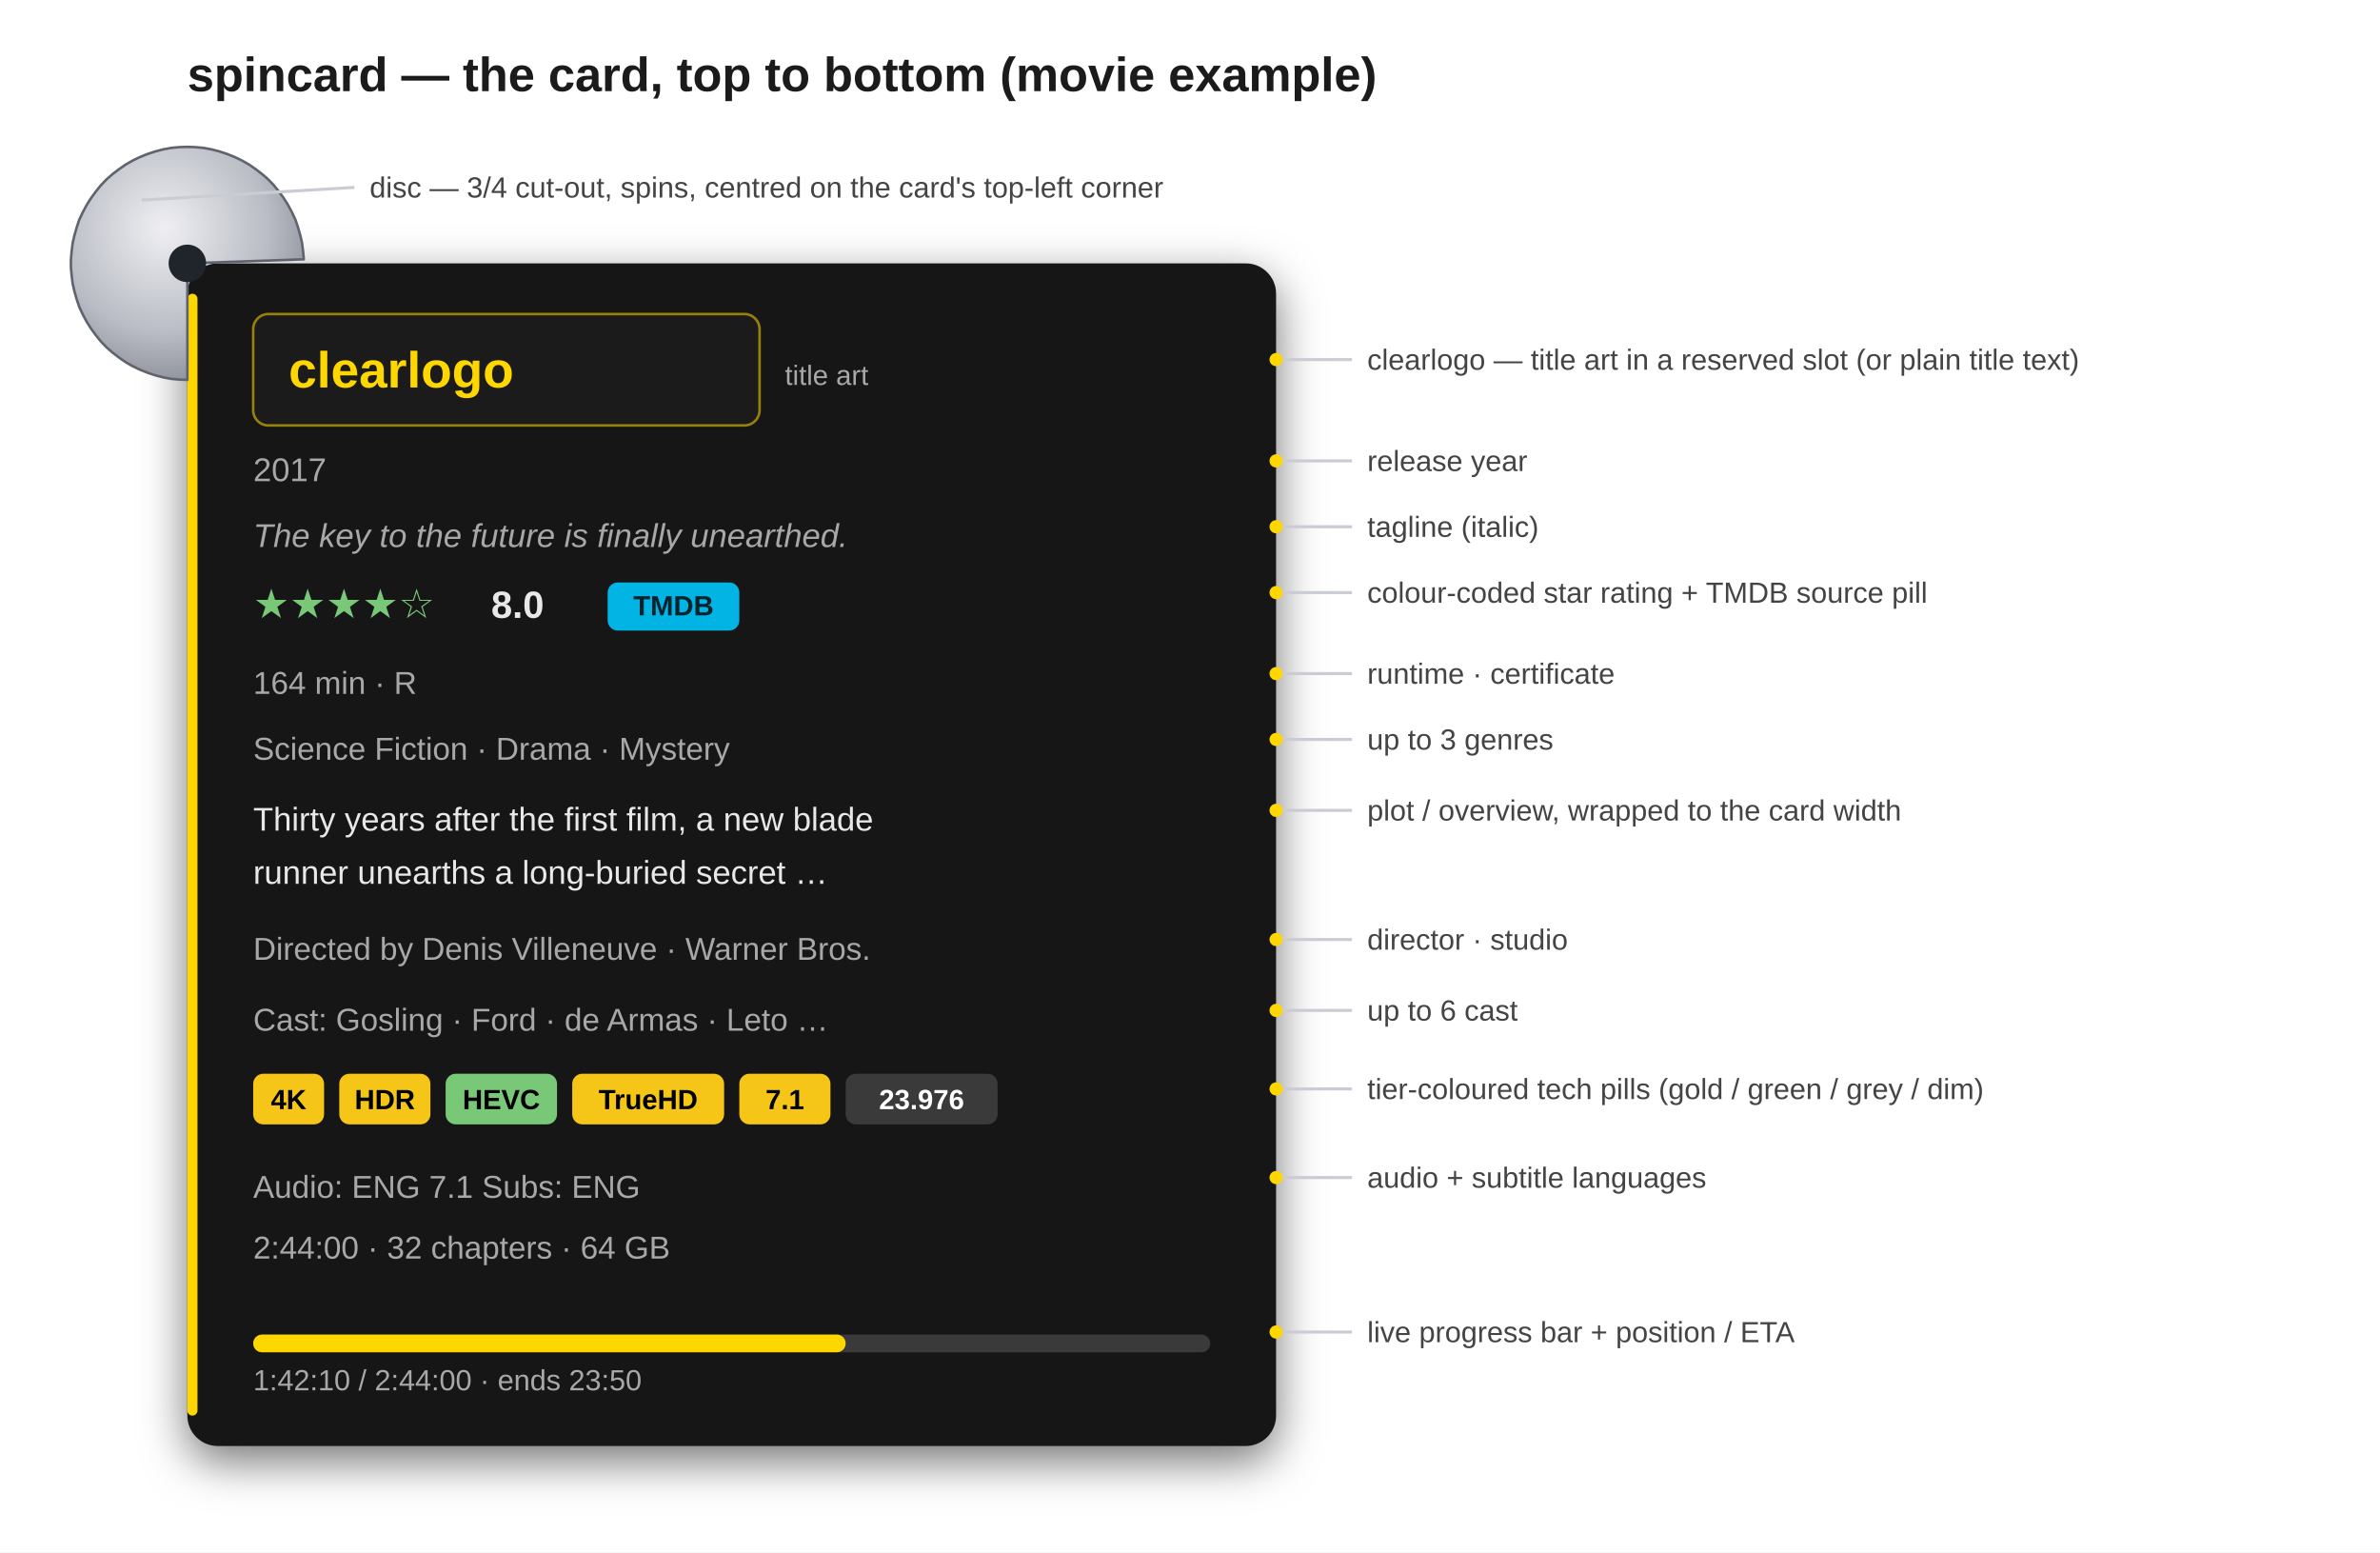
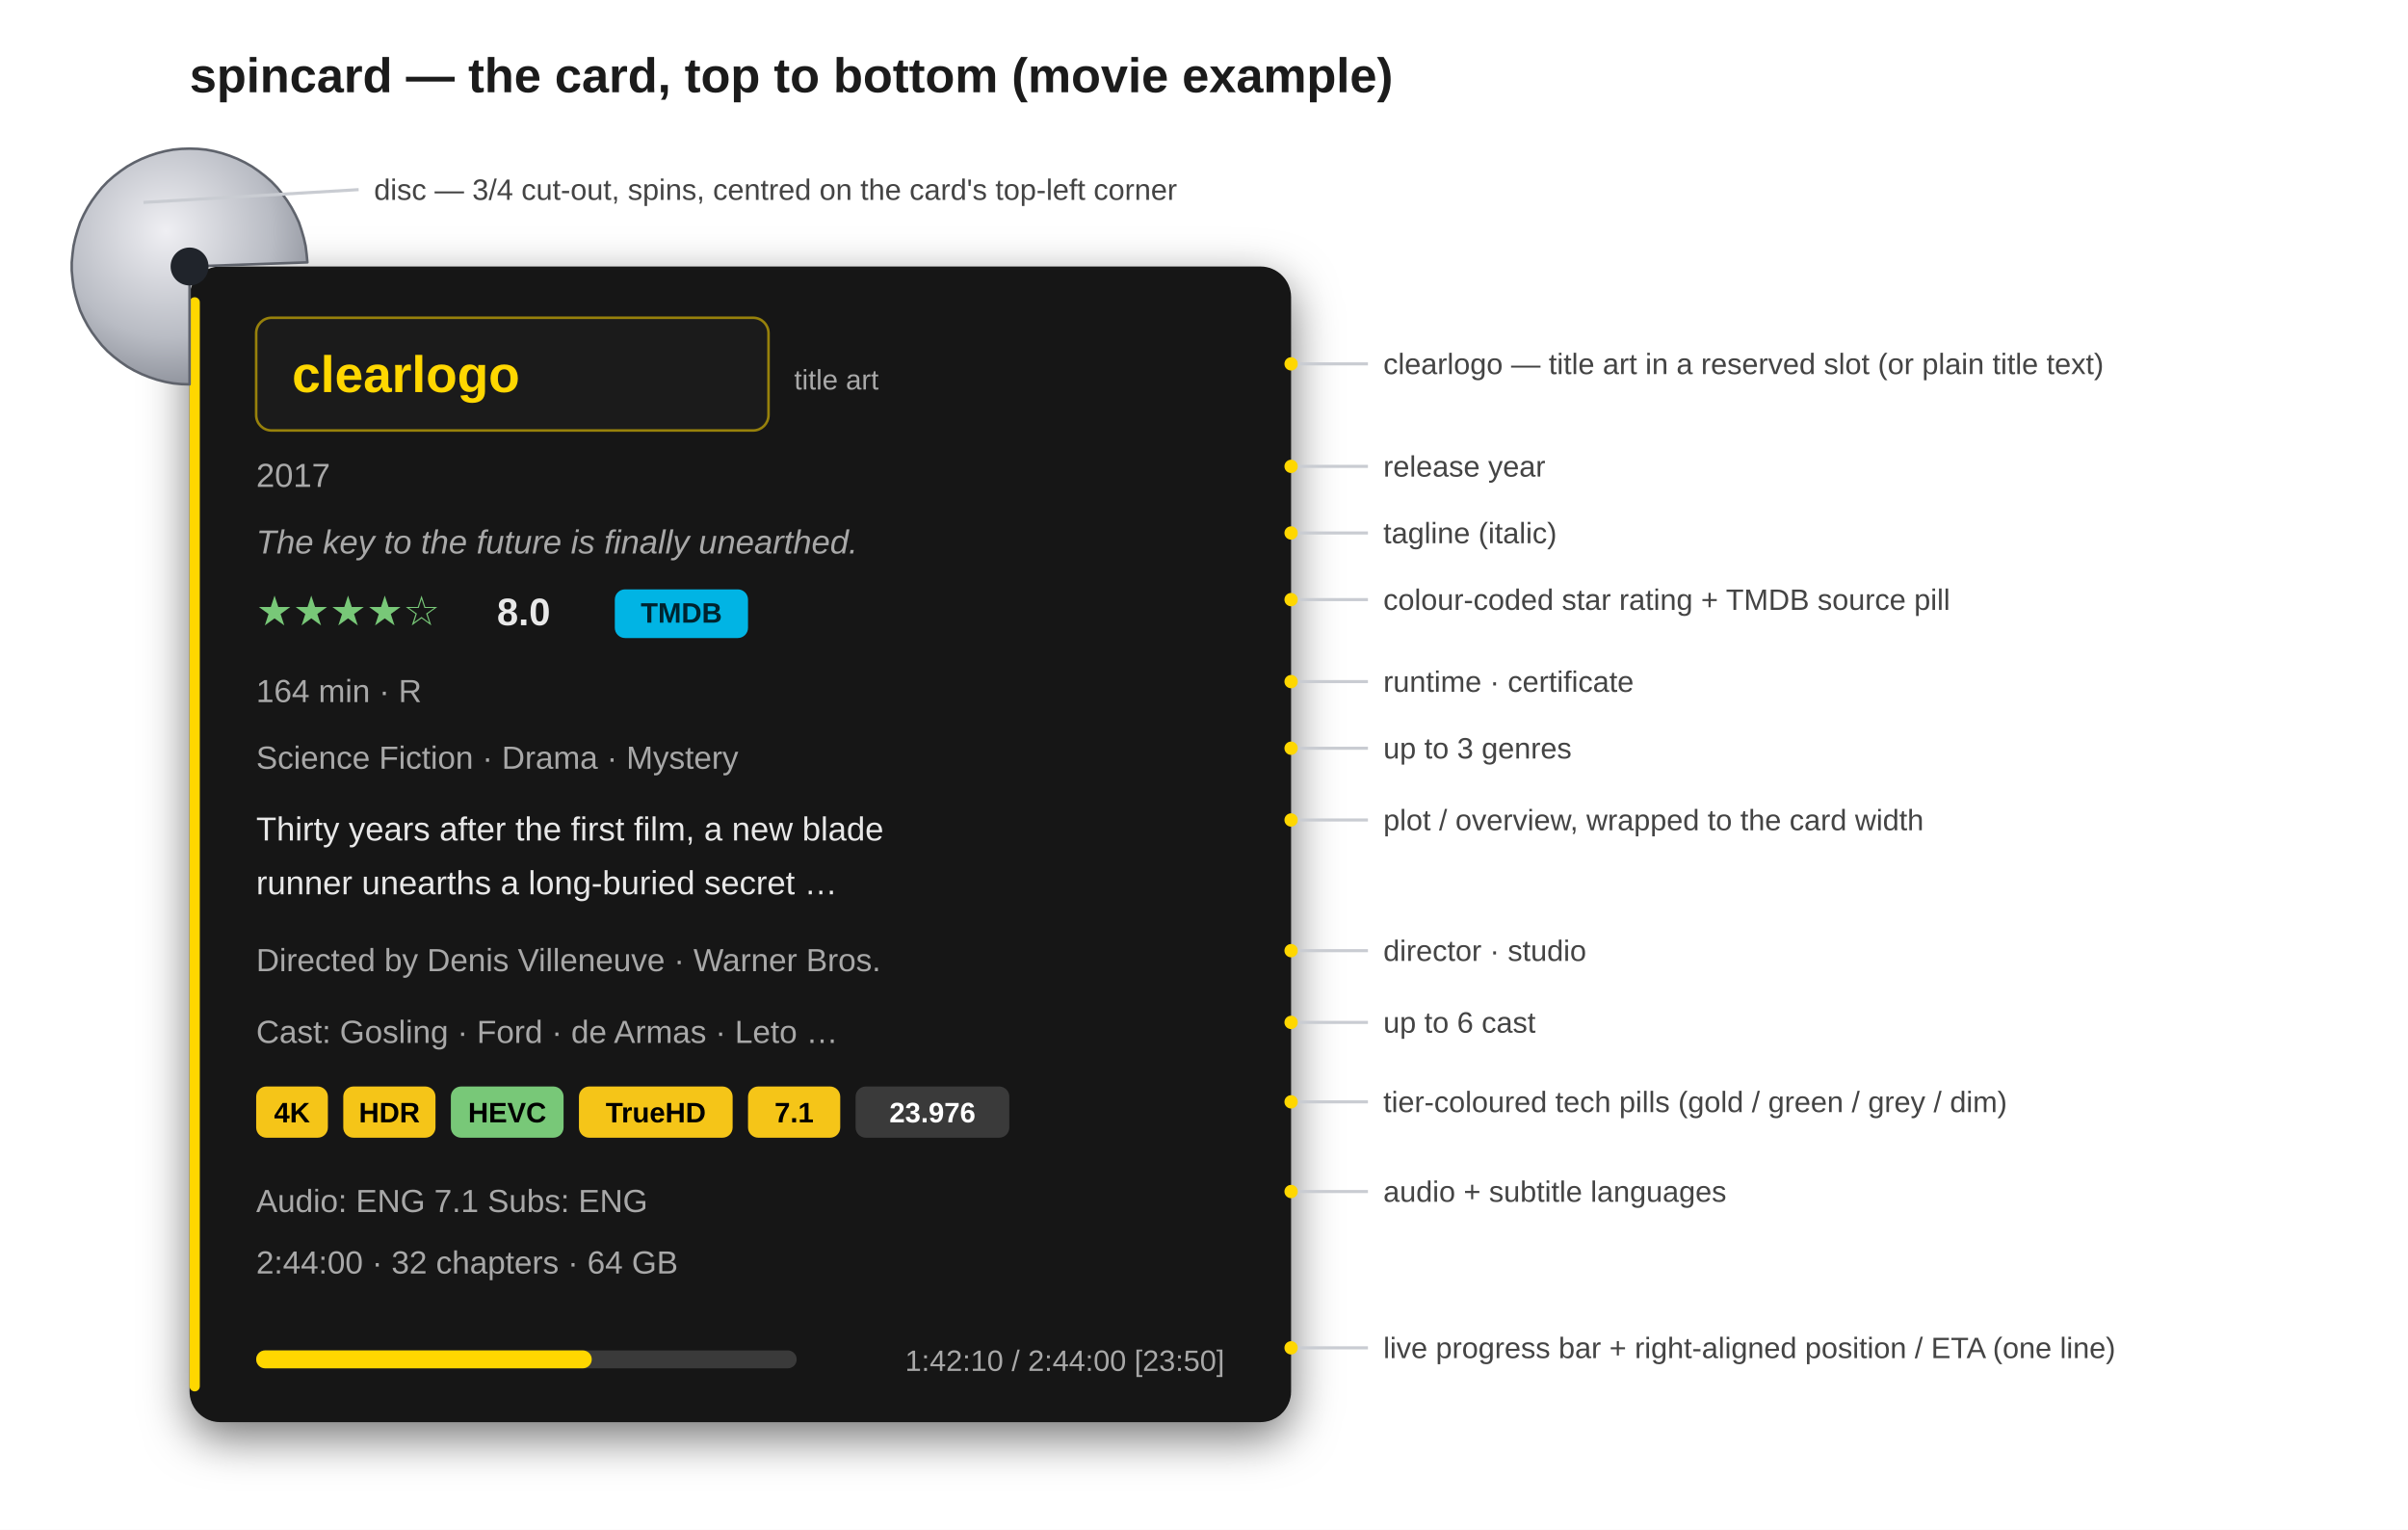
- <svg xmlns="http://www.w3.org/2000/svg" width="940" height="613" viewBox="0 0 940 613" font-family="ui-sans-serif, Arial, sans-serif">
+ <svg xmlns="http://www.w3.org/2000/svg" width="940" height="597" viewBox="0 0 940 597" font-family="ui-sans-serif, Arial, sans-serif">
  <defs>
    <linearGradient id="fan" x1="0" y1="0" x2="1" y2="1">
      <stop offset="0" stop-color="#2b3340" />
      <stop offset="1" stop-color="#161a21" />
    </linearGradient>
    <linearGradient id="pos" x1="0" y1="0" x2="1" y2="1">
      <stop offset="0" stop-color="#54677c" />
      <stop offset="1" stop-color="#313e4b" />
    </linearGradient>
    <radialGradient id="disc" cx="0.4" cy="0.35" r="0.75">
      <stop offset="0" stop-color="#efeff3" />
      <stop offset="0.6" stop-color="#b9bcc4" />
      <stop offset="1" stop-color="#7f838d" />
    </radialGradient>
    <filter id="sh" x="-30%" y="-30%" width="160%" height="160%">
      <feDropShadow dx="0" dy="6" stdDeviation="9" flood-color="#000" flood-opacity="0.55" />
    </filter>
  </defs>
-   <rect x="0" y="0" width="940" height="613" fill="#ffffff" />
+   <rect x="0" y="0" width="940" height="597" fill="#ffffff" />
  <text x="74" y="36" font-size="19" font-weight="700" fill="#1b1b1b">spincard — the card, top to bottom (movie example)</text>
-   <rect x="74" y="104" width="430" height="467" rx="12" fill="#141414" filter="url(#sh)" />
-   <rect x="74" y="116" width="4" height="443" rx="2" fill="#FFD700" />
+   <rect x="74" y="104" width="430" height="451" rx="12" fill="#141414" filter="url(#sh)" />
+   <rect x="74" y="116" width="4" height="427" rx="2" fill="#FFD700" />
  <rect x="100" y="124" width="200" height="44" rx="6" fill="#1b1b1b" stroke="#FFD700" stroke-opacity="0.55" />
  <text x="114" y="153" font-size="20" font-weight="800" fill="#FFD700">clearlogo</text>
  <text x="310" y="152" font-size="11" fill="#A8A8A8">title art</text>
  <text x="100" y="190" font-size="13" fill="#A8A8A8">2017</text>
  <text x="100" y="216" font-size="13" font-style="italic" fill="#A8A8A8">The key to the future is finally unearthed.</text>
  <text x="100" y="244" font-size="16" fill="#78C878">★★★★☆</text>
  <text x="194" y="244" font-size="15" font-weight="700" fill="#E8E8E8">8.0</text>
  <rect x="240" y="230" width="52" height="19" rx="4" fill="#01B4E4" />
  <text x="266" y="243" font-size="11" font-weight="700" fill="#00232e" text-anchor="middle">TMDB</text>
  <text x="100" y="274" font-size="12.5" fill="#A8A8A8">164 min · R</text>
  <text x="100" y="300" font-size="12.5" fill="#A8A8A8">Science Fiction · Drama · Mystery</text>
  <text x="100" y="328" font-size="13" fill="#E8E8E8">Thirty years after the first film, a new blade</text>
  <text x="100" y="349" font-size="13" fill="#E8E8E8">runner unearths a long-buried secret …</text>
  <text x="100" y="379" font-size="12.5" fill="#A8A8A8">Directed by Denis Villeneuve · Warner Bros.</text>
  <text x="100" y="407" font-size="12.5" fill="#A8A8A8">Cast: Gosling · Ford · de Armas · Leto …</text>
  <rect x="100" y="424" width="28" height="20" rx="4" fill="#F5C518" />
  <text x="114.0" y="438" font-size="11" font-weight="700" fill="#000" text-anchor="middle">4K</text>
  <rect x="134" y="424" width="36" height="20" rx="4" fill="#F5C518" />
  <text x="152.0" y="438" font-size="11" font-weight="700" fill="#000" text-anchor="middle">HDR</text>
  <rect x="176" y="424" width="44" height="20" rx="4" fill="#78C878" />
  <text x="198.0" y="438" font-size="11" font-weight="700" fill="#000" text-anchor="middle">HEVC</text>
  <rect x="226" y="424" width="60" height="20" rx="4" fill="#F5C518" />
  <text x="256.0" y="438" font-size="11" font-weight="700" fill="#000" text-anchor="middle">TrueHD</text>
  <rect x="292" y="424" width="36" height="20" rx="4" fill="#F5C518" />
  <text x="310.0" y="438" font-size="11" font-weight="700" fill="#000" text-anchor="middle">7.1</text>
  <rect x="334" y="424" width="60" height="20" rx="4" fill="#3A3A3A" />
  <text x="364.0" y="438" font-size="11" font-weight="700" fill="#fff" text-anchor="middle">23.976</text>
  <text x="100" y="473" font-size="12.5" fill="#A8A8A8">Audio: ENG 7.1     Subs: ENG</text>
  <text x="100" y="497" font-size="12.5" fill="#A8A8A8">2:44:00 · 32 chapters · 64 GB</text>
-   <rect x="100" y="527" width="378" height="7" rx="3.5" fill="#3a3a3a" />
-   <rect x="100" y="527" width="234" height="7" rx="3.5" fill="#FFD700" />
-   <text x="100" y="549" font-size="11.5" fill="#A8A8A8">1:42:10 / 2:44:00 · ends 23:50</text>
+   <rect x="100" y="527" width="211" height="7" rx="3.5" fill="#3a3a3a" />
+   <rect x="100" y="527" width="131" height="7" rx="3.5" fill="#FFD700" />
+   <text x="478" y="535" font-size="11.5" fill="#A8A8A8" text-anchor="end">1:42:10 / 2:44:00  [23:50]</text>
  <polygon points="74.0,104.0 74.0,150.0 70.8,149.9 67.6,149.6 64.4,149.0 61.3,148.2 58.3,147.2 55.3,146.0 52.4,144.6 49.6,143.0 47.0,141.2 44.4,139.2 42.0,137.1 39.8,134.8 37.8,132.3 35.9,129.7 34.2,127.0 32.7,124.2 31.3,121.2 30.3,118.2 29.4,115.1 28.7,112.0 28.3,108.8 28.0,105.6 28.0,102.4 28.3,99.2 28.7,96.0 29.4,92.9 30.3,89.8 31.3,86.8 32.7,83.8 34.2,81.0 35.9,78.3 37.8,75.7 39.8,73.2 42.0,70.9 44.4,68.8 47.0,66.8 49.6,65.0 52.4,63.4 55.3,62.0 58.3,60.8 61.3,59.8 64.4,59.0 67.6,58.4 70.8,58.1 74.0,58.0 77.2,58.1 80.4,58.4 83.6,59.0 86.7,59.8 89.7,60.8 92.7,62.0 95.6,63.4 98.4,65.0 101.0,66.8 103.6,68.8 106.0,70.9 108.2,73.2 110.2,75.7 112.1,78.3 113.8,81.0 115.3,83.8 116.7,86.8 117.7,89.8 118.6,92.9 119.3,96.0 119.7,99.2 120.0,102.4" fill="url(#disc)" stroke="#5f636c" stroke-width="1" stroke-linejoin="round" />
  <circle cx="74.0" cy="104.0" r="7.4" fill="#20242b" />
  <line x1="56" y1="79" x2="140" y2="74" stroke="#c9ccd2" stroke-width="1.2" />
  <text x="146" y="78" font-size="11.5" fill="#444">disc — 3/4 cut-out, spins, centred on the card's top-left corner</text>
  <line x1="504" y1="142" x2="534" y2="142" stroke="#c9ccd2" stroke-width="1.2" />
  <circle cx="504" cy="142" r="2.6" fill="#FFD700" />
  <text x="540" y="146" font-size="11.5" fill="#444">clearlogo — title art in a reserved slot (or plain title text)</text>
  <line x1="504" y1="182" x2="534" y2="182" stroke="#c9ccd2" stroke-width="1.2" />
  <circle cx="504" cy="182" r="2.6" fill="#FFD700" />
  <text x="540" y="186" font-size="11.5" fill="#444">release year</text>
  <line x1="504" y1="208" x2="534" y2="208" stroke="#c9ccd2" stroke-width="1.2" />
  <circle cx="504" cy="208" r="2.6" fill="#FFD700" />
  <text x="540" y="212" font-size="11.5" fill="#444">tagline (italic)</text>
  <line x1="504" y1="234" x2="534" y2="234" stroke="#c9ccd2" stroke-width="1.2" />
  <circle cx="504" cy="234" r="2.6" fill="#FFD700" />
  <text x="540" y="238" font-size="11.5" fill="#444">colour-coded star rating + TMDB source pill</text>
  <line x1="504" y1="266" x2="534" y2="266" stroke="#c9ccd2" stroke-width="1.2" />
  <circle cx="504" cy="266" r="2.6" fill="#FFD700" />
  <text x="540" y="270" font-size="11.5" fill="#444">runtime · certificate</text>
  <line x1="504" y1="292" x2="534" y2="292" stroke="#c9ccd2" stroke-width="1.2" />
  <circle cx="504" cy="292" r="2.6" fill="#FFD700" />
  <text x="540" y="296" font-size="11.5" fill="#444">up to 3 genres</text>
  <line x1="504" y1="320" x2="534" y2="320" stroke="#c9ccd2" stroke-width="1.2" />
  <circle cx="504" cy="320" r="2.6" fill="#FFD700" />
  <text x="540" y="324" font-size="11.5" fill="#444">plot / overview, wrapped to the card width</text>
  <line x1="504" y1="371" x2="534" y2="371" stroke="#c9ccd2" stroke-width="1.2" />
  <circle cx="504" cy="371" r="2.6" fill="#FFD700" />
  <text x="540" y="375" font-size="11.5" fill="#444">director · studio</text>
  <line x1="504" y1="399" x2="534" y2="399" stroke="#c9ccd2" stroke-width="1.2" />
  <circle cx="504" cy="399" r="2.6" fill="#FFD700" />
  <text x="540" y="403" font-size="11.5" fill="#444">up to 6 cast</text>
  <line x1="504" y1="430" x2="534" y2="430" stroke="#c9ccd2" stroke-width="1.2" />
  <circle cx="504" cy="430" r="2.6" fill="#FFD700" />
  <text x="540" y="434" font-size="11.5" fill="#444">tier-coloured tech pills (gold / green / grey / dim)</text>
  <line x1="504" y1="465" x2="534" y2="465" stroke="#c9ccd2" stroke-width="1.2" />
  <circle cx="504" cy="465" r="2.6" fill="#FFD700" />
  <text x="540" y="469" font-size="11.5" fill="#444">audio + subtitle languages</text>
  <line x1="504" y1="526" x2="534" y2="526" stroke="#c9ccd2" stroke-width="1.2" />
  <circle cx="504" cy="526" r="2.6" fill="#FFD700" />
-   <text x="540" y="530" font-size="11.5" fill="#444">live progress bar + position / ETA</text>
+   <text x="540" y="530" font-size="11.5" fill="#444">live progress bar + right-aligned position / ETA (one line)</text>
</svg>
